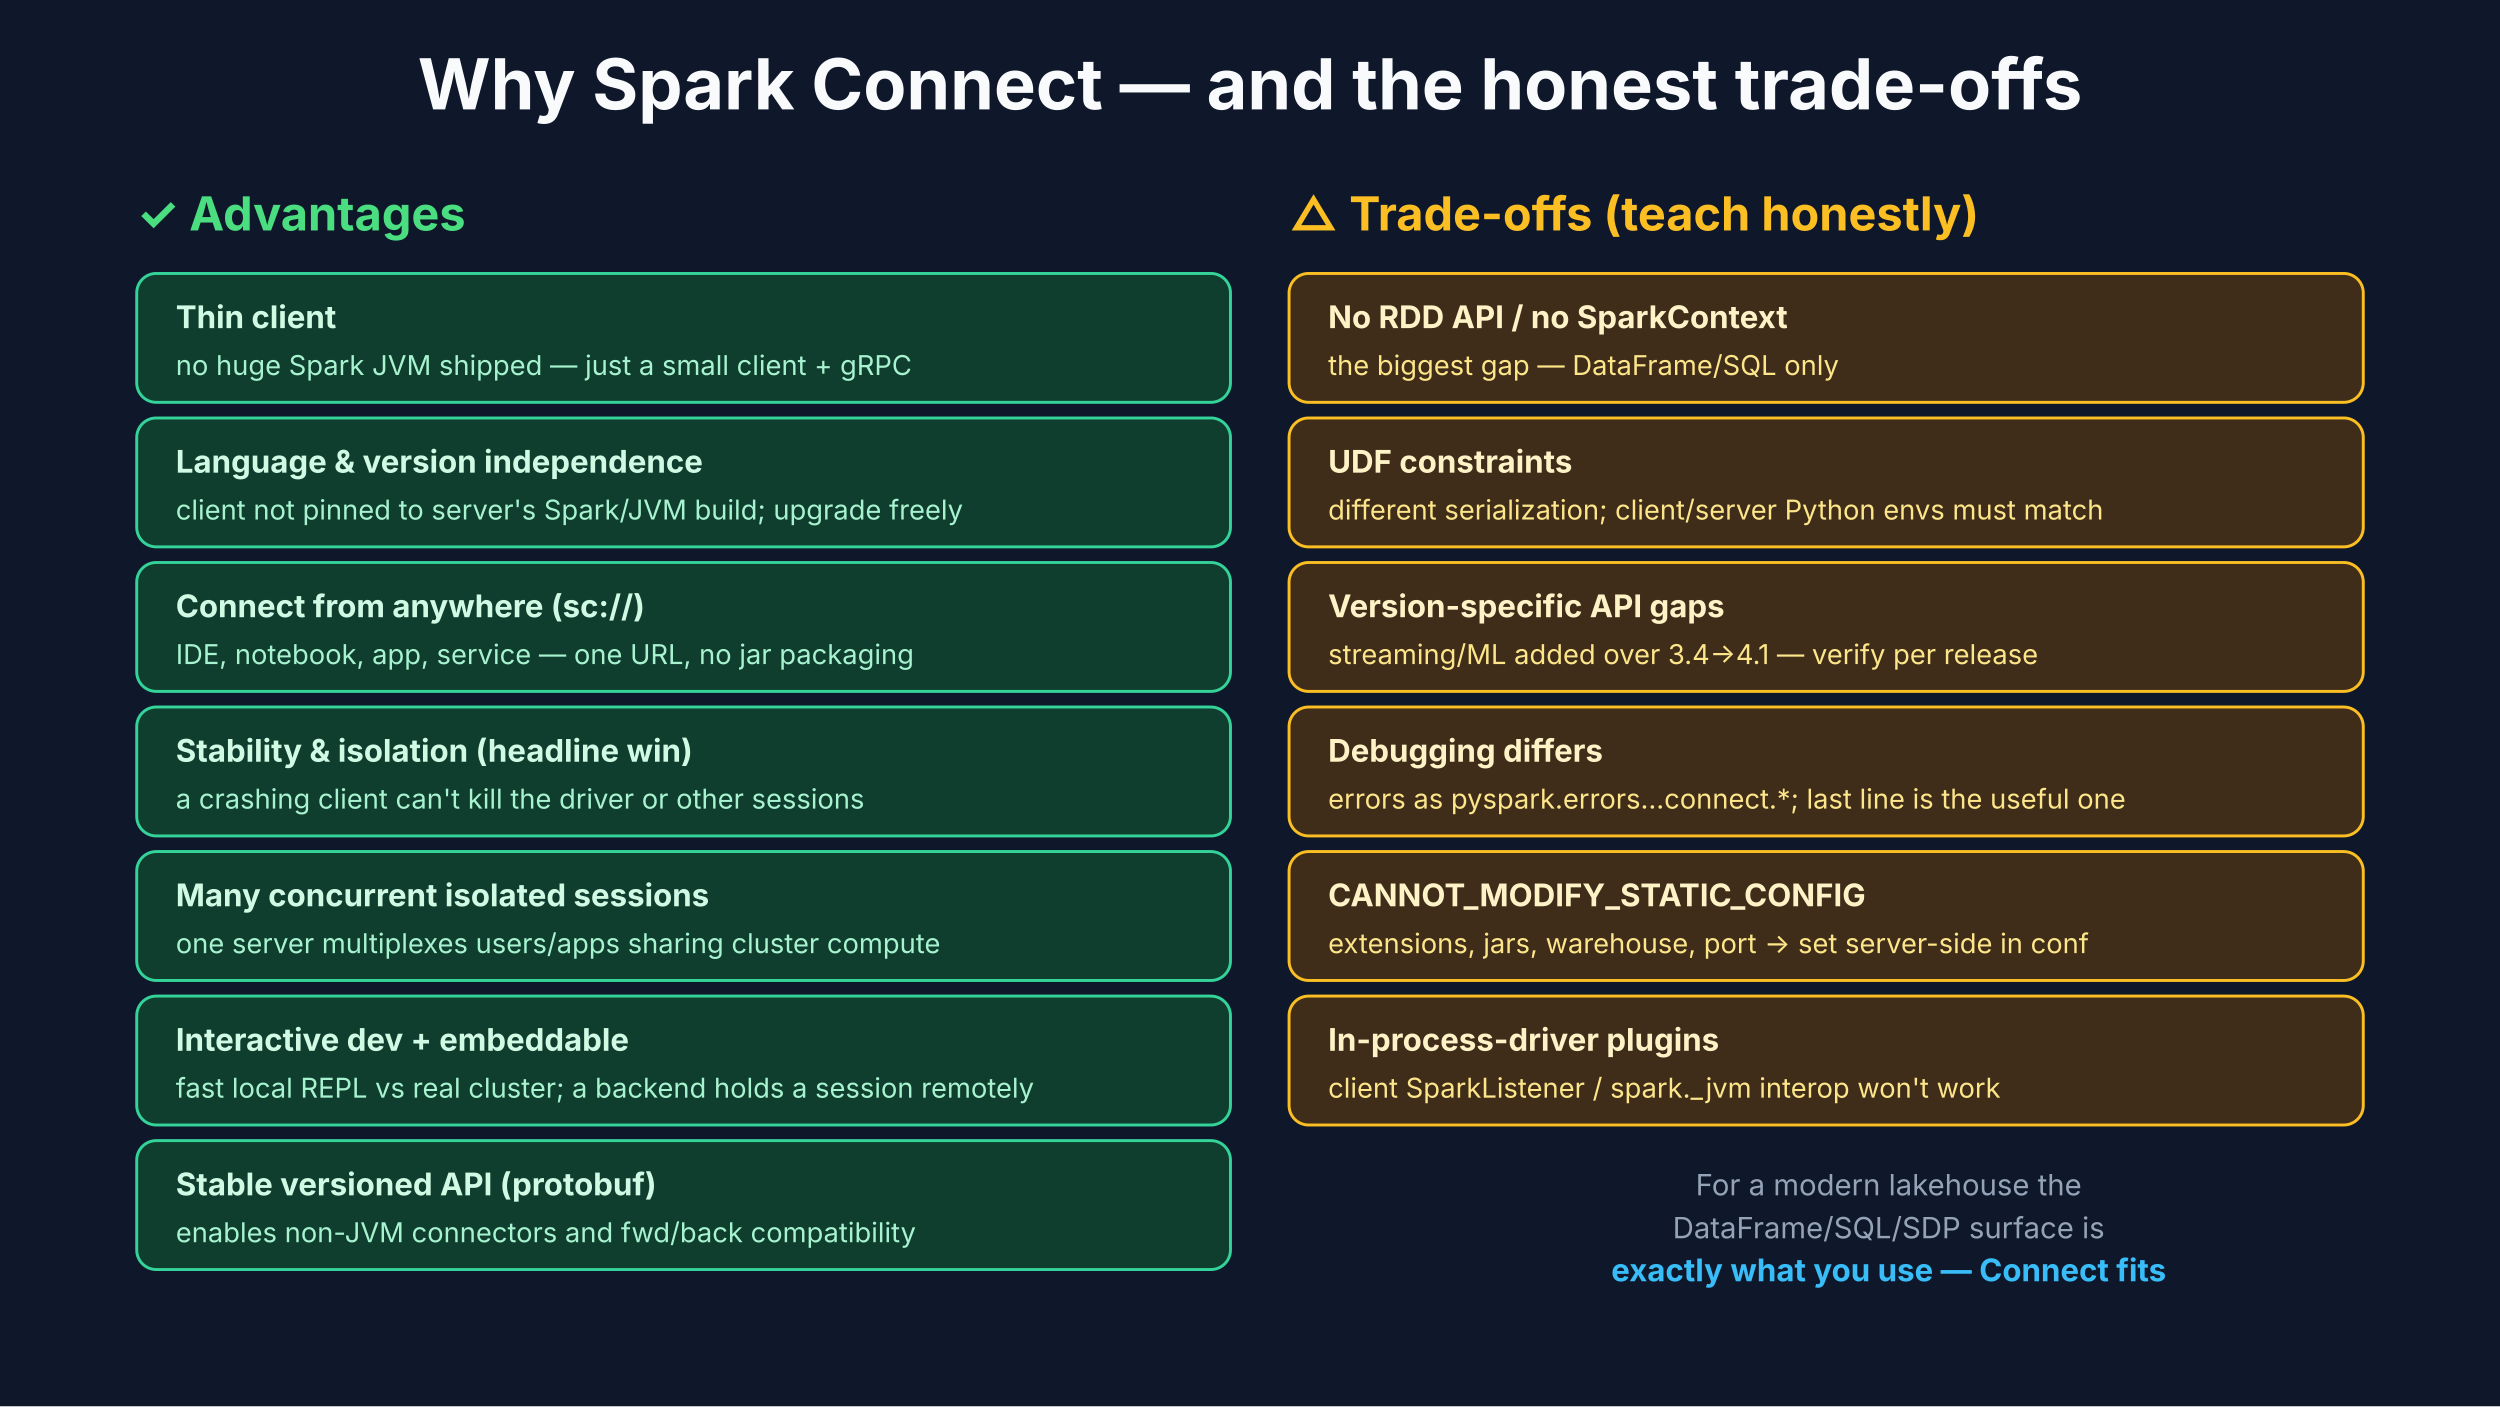
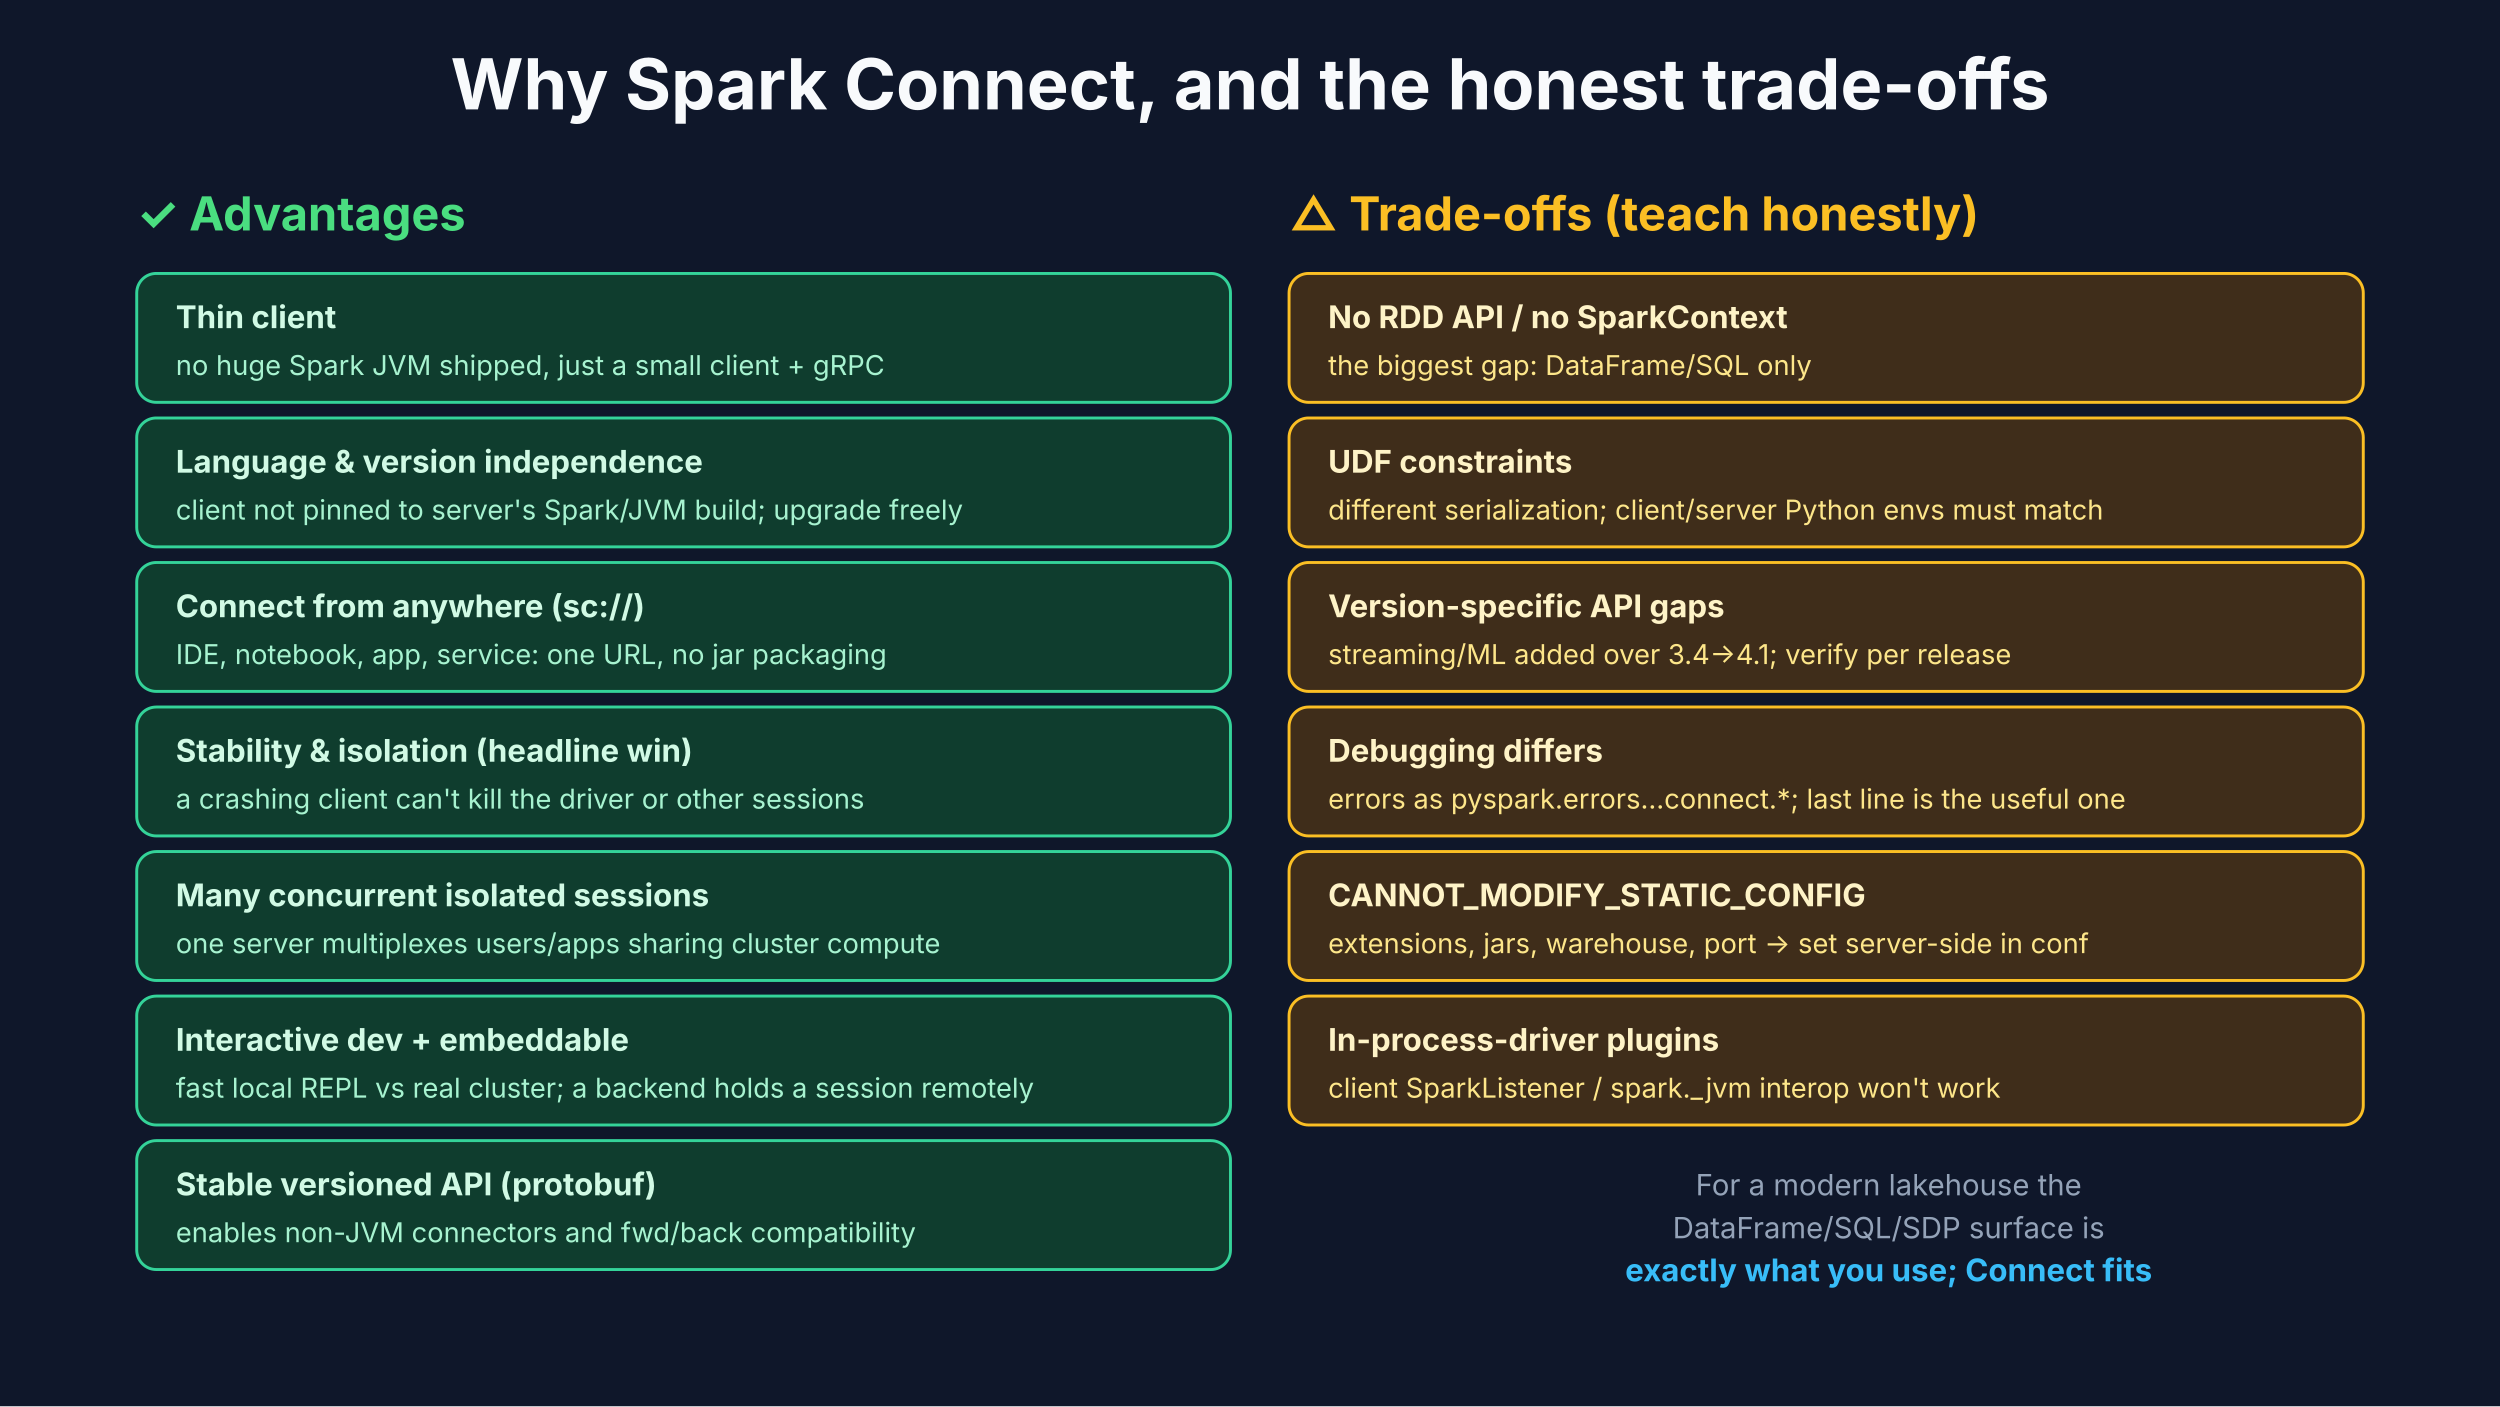
<svg xmlns="http://www.w3.org/2000/svg" viewBox="0 0 1280 720" font-family="Inter, Segoe UI, Helvetica, Arial, sans-serif">
  <rect width="1280" height="720" fill="#0f172a" />
-   <text x="640" y="56" fill="#f8fafc" font-size="36" font-weight="700" text-anchor="middle">Why Spark Connect — and the honest trade-offs</text>
+   <text x="640" y="56" fill="#f8fafc" font-size="36" font-weight="700" text-anchor="middle">Why Spark Connect, and the honest trade-offs</text>
  <text x="70" y="118" fill="#4ade80" font-size="24" font-weight="700">✓ Advantages</text>
  <g font-size="16">
    <g>
      <rect x="70" y="140" width="560" height="66" rx="10" fill="#0f3d2e" stroke="#34d399" stroke-width="1.5" />
      <text x="90" y="168" fill="#d1fae5" font-weight="700">Thin client</text>
-       <text x="90" y="192" fill="#a7f3d0" font-size="14">no huge Spark JVM shipped — just a small client + gRPC</text>
+       <text x="90" y="192" fill="#a7f3d0" font-size="14">no huge Spark JVM shipped, just a small client + gRPC</text>
    </g>
    <g>
      <rect x="70" y="214" width="560" height="66" rx="10" fill="#0f3d2e" stroke="#34d399" stroke-width="1.5" />
      <text x="90" y="242" fill="#d1fae5" font-weight="700">Language &amp; version independence</text>
      <text x="90" y="266" fill="#a7f3d0" font-size="14">client not pinned to server's Spark/JVM build; upgrade freely</text>
    </g>
    <g>
      <rect x="70" y="288" width="560" height="66" rx="10" fill="#0f3d2e" stroke="#34d399" stroke-width="1.5" />
      <text x="90" y="316" fill="#d1fae5" font-weight="700">Connect from anywhere (sc://)</text>
-       <text x="90" y="340" fill="#a7f3d0" font-size="14">IDE, notebook, app, service — one URL, no jar packaging</text>
+       <text x="90" y="340" fill="#a7f3d0" font-size="14">IDE, notebook, app, service: one URL, no jar packaging</text>
    </g>
    <g>
      <rect x="70" y="362" width="560" height="66" rx="10" fill="#0f3d2e" stroke="#34d399" stroke-width="1.5" />
      <text x="90" y="390" fill="#d1fae5" font-weight="700">Stability &amp; isolation (headline win)</text>
      <text x="90" y="414" fill="#a7f3d0" font-size="14">a crashing client can't kill the driver or other sessions</text>
    </g>
    <g>
      <rect x="70" y="436" width="560" height="66" rx="10" fill="#0f3d2e" stroke="#34d399" stroke-width="1.5" />
      <text x="90" y="464" fill="#d1fae5" font-weight="700">Many concurrent isolated sessions</text>
      <text x="90" y="488" fill="#a7f3d0" font-size="14">one server multiplexes users/apps sharing cluster compute</text>
    </g>
    <g>
      <rect x="70" y="510" width="560" height="66" rx="10" fill="#0f3d2e" stroke="#34d399" stroke-width="1.5" />
      <text x="90" y="538" fill="#d1fae5" font-weight="700">Interactive dev + embeddable</text>
      <text x="90" y="562" fill="#a7f3d0" font-size="14">fast local REPL vs real cluster; a backend holds a session remotely</text>
    </g>
    <g>
      <rect x="70" y="584" width="560" height="66" rx="10" fill="#0f3d2e" stroke="#34d399" stroke-width="1.5" />
      <text x="90" y="612" fill="#d1fae5" font-weight="700">Stable versioned API (protobuf)</text>
      <text x="90" y="636" fill="#a7f3d0" font-size="14">enables non-JVM connectors and fwd/back compatibility</text>
    </g>
  </g>
  <text x="660" y="118" fill="#fbbf24" font-size="24" font-weight="700">△ Trade-offs (teach honestly)</text>
  <g font-size="16">
    <g>
      <rect x="660" y="140" width="550" height="66" rx="10" fill="#3f2d1a" stroke="#fbbf24" stroke-width="1.5" />
      <text x="680" y="168" fill="#fef3c7" font-weight="700">No RDD API / no SparkContext</text>
-       <text x="680" y="192" fill="#fde68a" font-size="14">the biggest gap — DataFrame/SQL only</text>
+       <text x="680" y="192" fill="#fde68a" font-size="14">the biggest gap: DataFrame/SQL only</text>
    </g>
    <g>
      <rect x="660" y="214" width="550" height="66" rx="10" fill="#3f2d1a" stroke="#fbbf24" stroke-width="1.5" />
      <text x="680" y="242" fill="#fef3c7" font-weight="700">UDF constraints</text>
      <text x="680" y="266" fill="#fde68a" font-size="14">different serialization; client/server Python envs must match</text>
    </g>
    <g>
      <rect x="660" y="288" width="550" height="66" rx="10" fill="#3f2d1a" stroke="#fbbf24" stroke-width="1.5" />
      <text x="680" y="316" fill="#fef3c7" font-weight="700">Version-specific API gaps</text>
-       <text x="680" y="340" fill="#fde68a" font-size="14">streaming/ML added over 3.4→4.1 — verify per release</text>
+       <text x="680" y="340" fill="#fde68a" font-size="14">streaming/ML added over 3.4→4.1; verify per release</text>
    </g>
    <g>
      <rect x="660" y="362" width="550" height="66" rx="10" fill="#3f2d1a" stroke="#fbbf24" stroke-width="1.5" />
      <text x="680" y="390" fill="#fef3c7" font-weight="700">Debugging differs</text>
      <text x="680" y="414" fill="#fde68a" font-size="14">errors as pyspark.errors...connect.*; last line is the useful one</text>
    </g>
    <g>
      <rect x="660" y="436" width="550" height="66" rx="10" fill="#3f2d1a" stroke="#fbbf24" stroke-width="1.5" />
      <text x="680" y="464" fill="#fef3c7" font-weight="700">CANNOT_MODIFY_STATIC_CONFIG</text>
      <text x="680" y="488" fill="#fde68a" font-size="14">extensions, jars, warehouse, port → set server-side in conf</text>
    </g>
    <g>
      <rect x="660" y="510" width="550" height="66" rx="10" fill="#3f2d1a" stroke="#fbbf24" stroke-width="1.5" />
      <text x="680" y="538" fill="#fef3c7" font-weight="700">In-process-driver plugins</text>
      <text x="680" y="562" fill="#fde68a" font-size="14">client SparkListener / spark._jvm interop won't work</text>
    </g>
  </g>
  <text x="967" y="612" fill="#94a3b8" font-size="15" text-anchor="middle">For a modern lakehouse the</text>
  <text x="967" y="634" fill="#94a3b8" font-size="15" text-anchor="middle">DataFrame/SQL/SDP surface is</text>
-   <text x="967" y="656" fill="#38bdf8" font-size="16" font-weight="700" text-anchor="middle">exactly what you use — Connect fits</text>
+   <text x="967" y="656" fill="#38bdf8" font-size="16" font-weight="700" text-anchor="middle">exactly what you use; Connect fits</text>
</svg>
